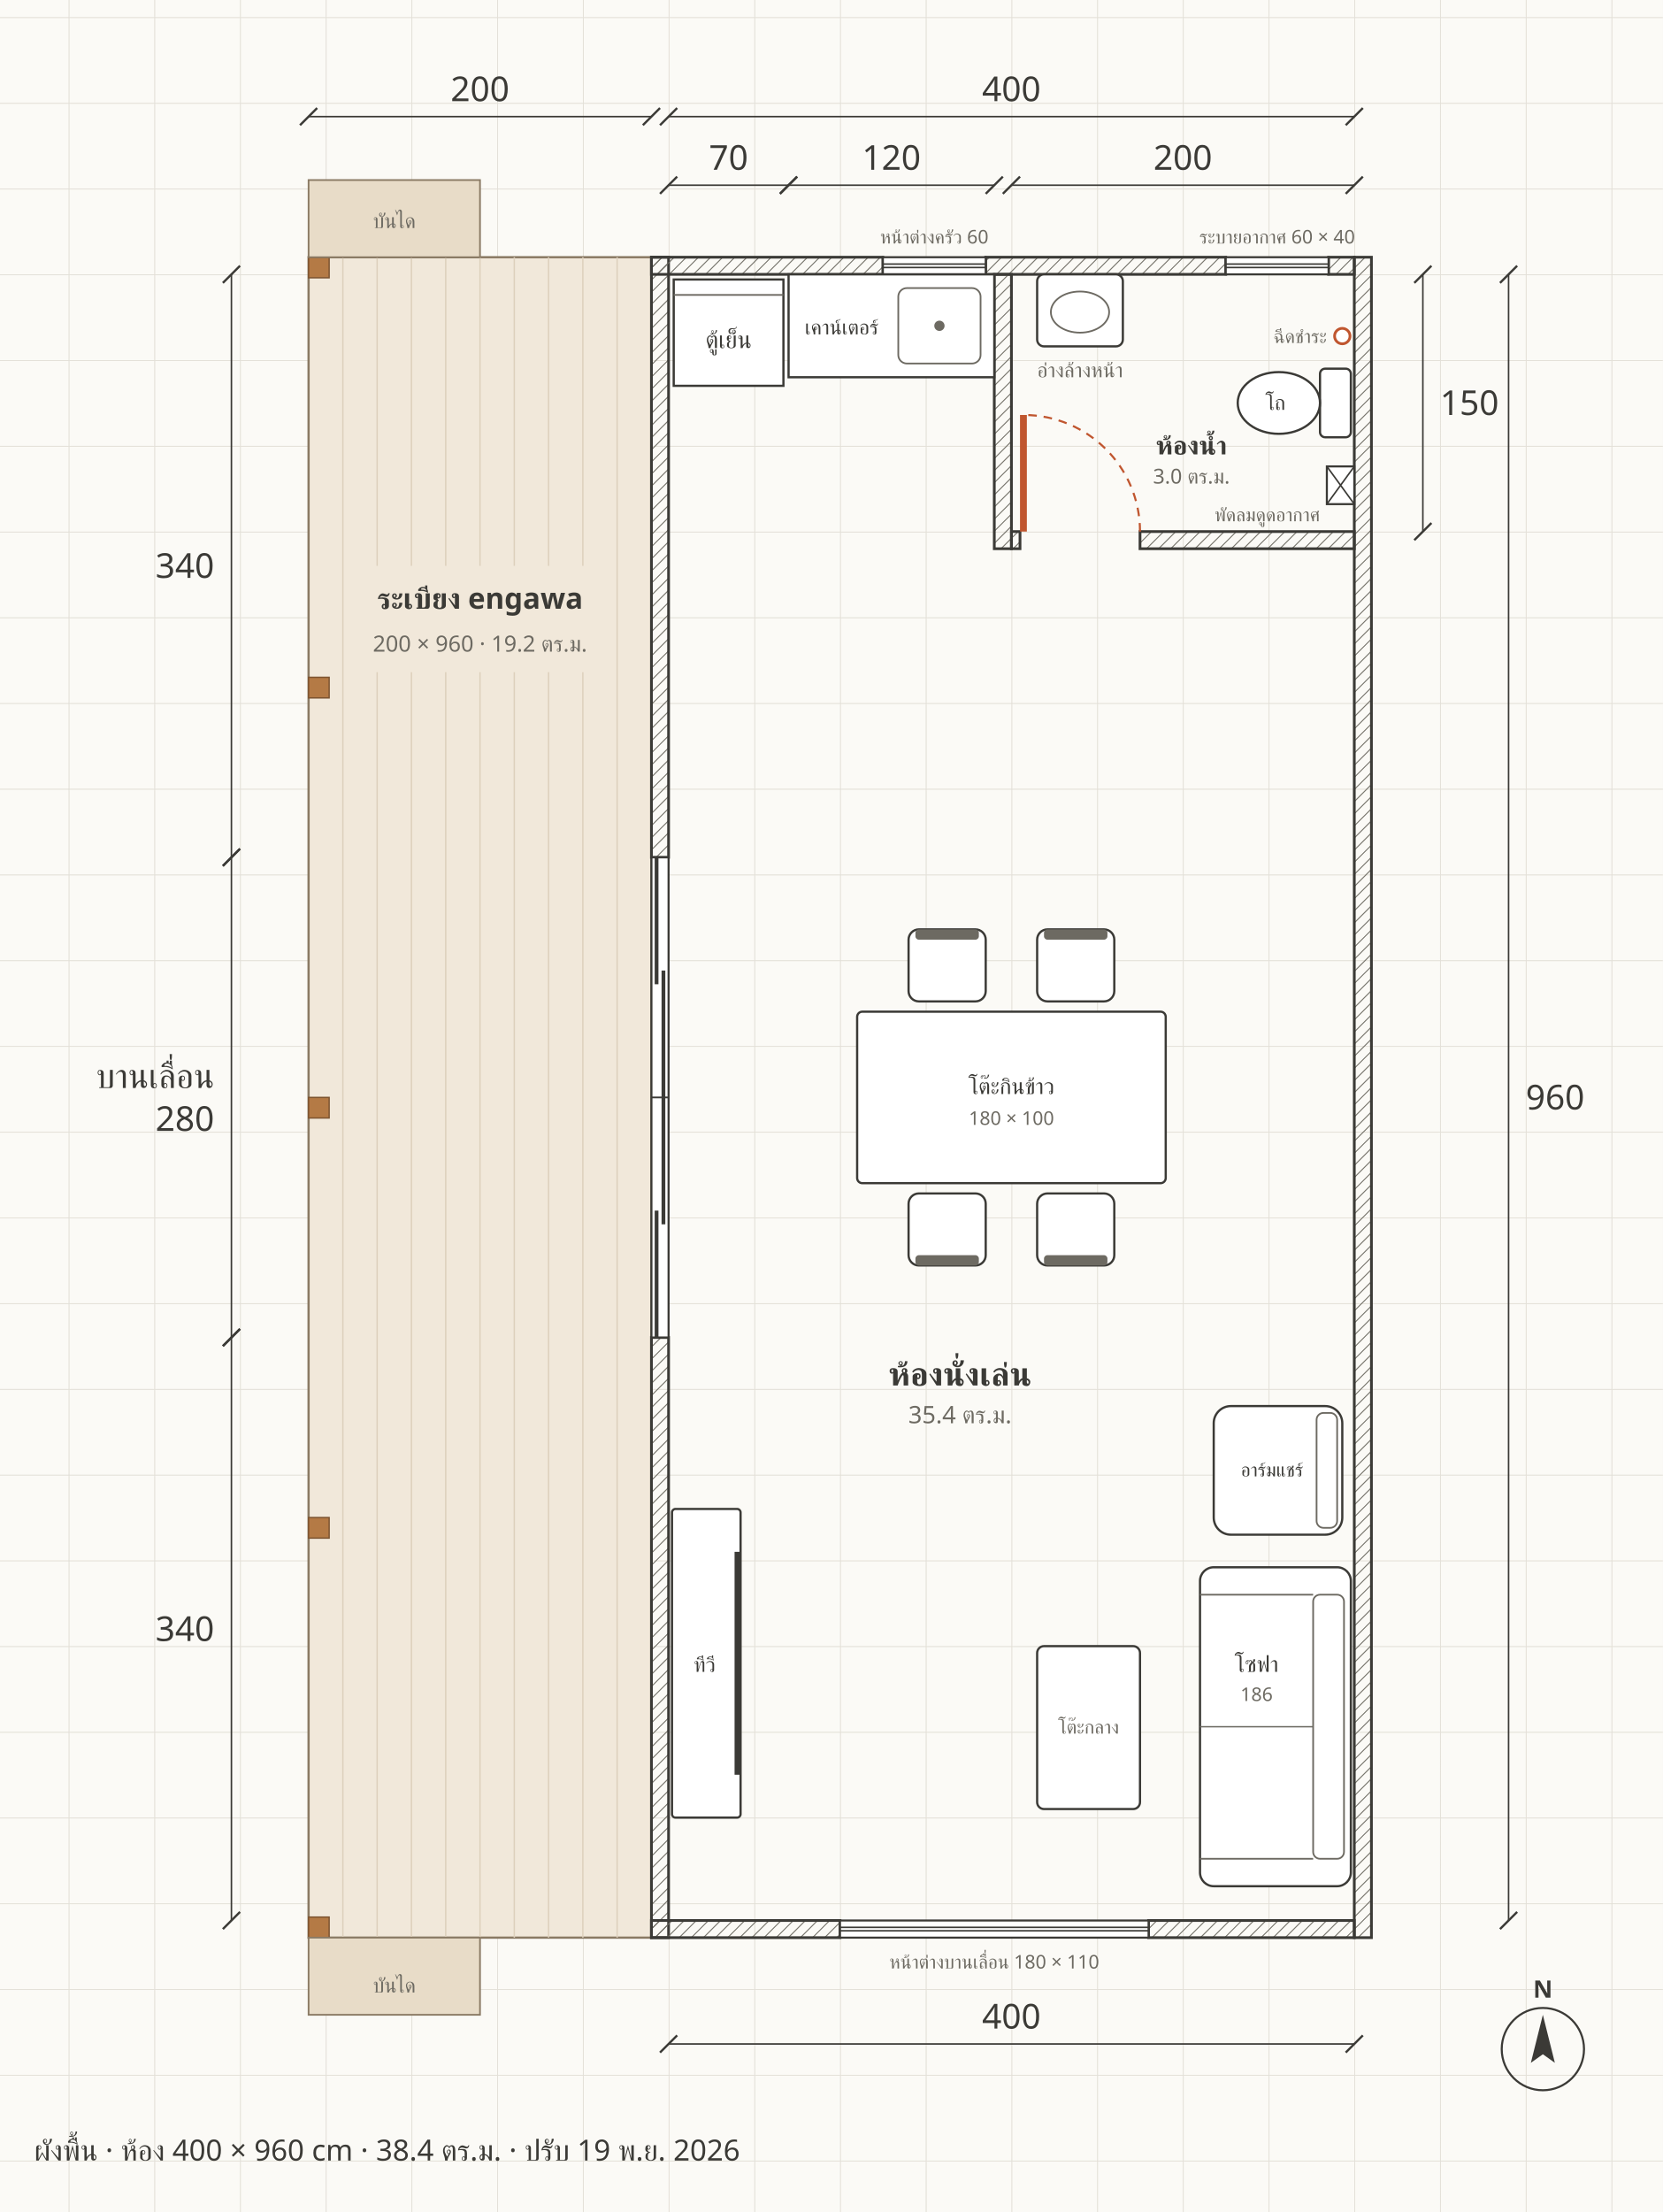
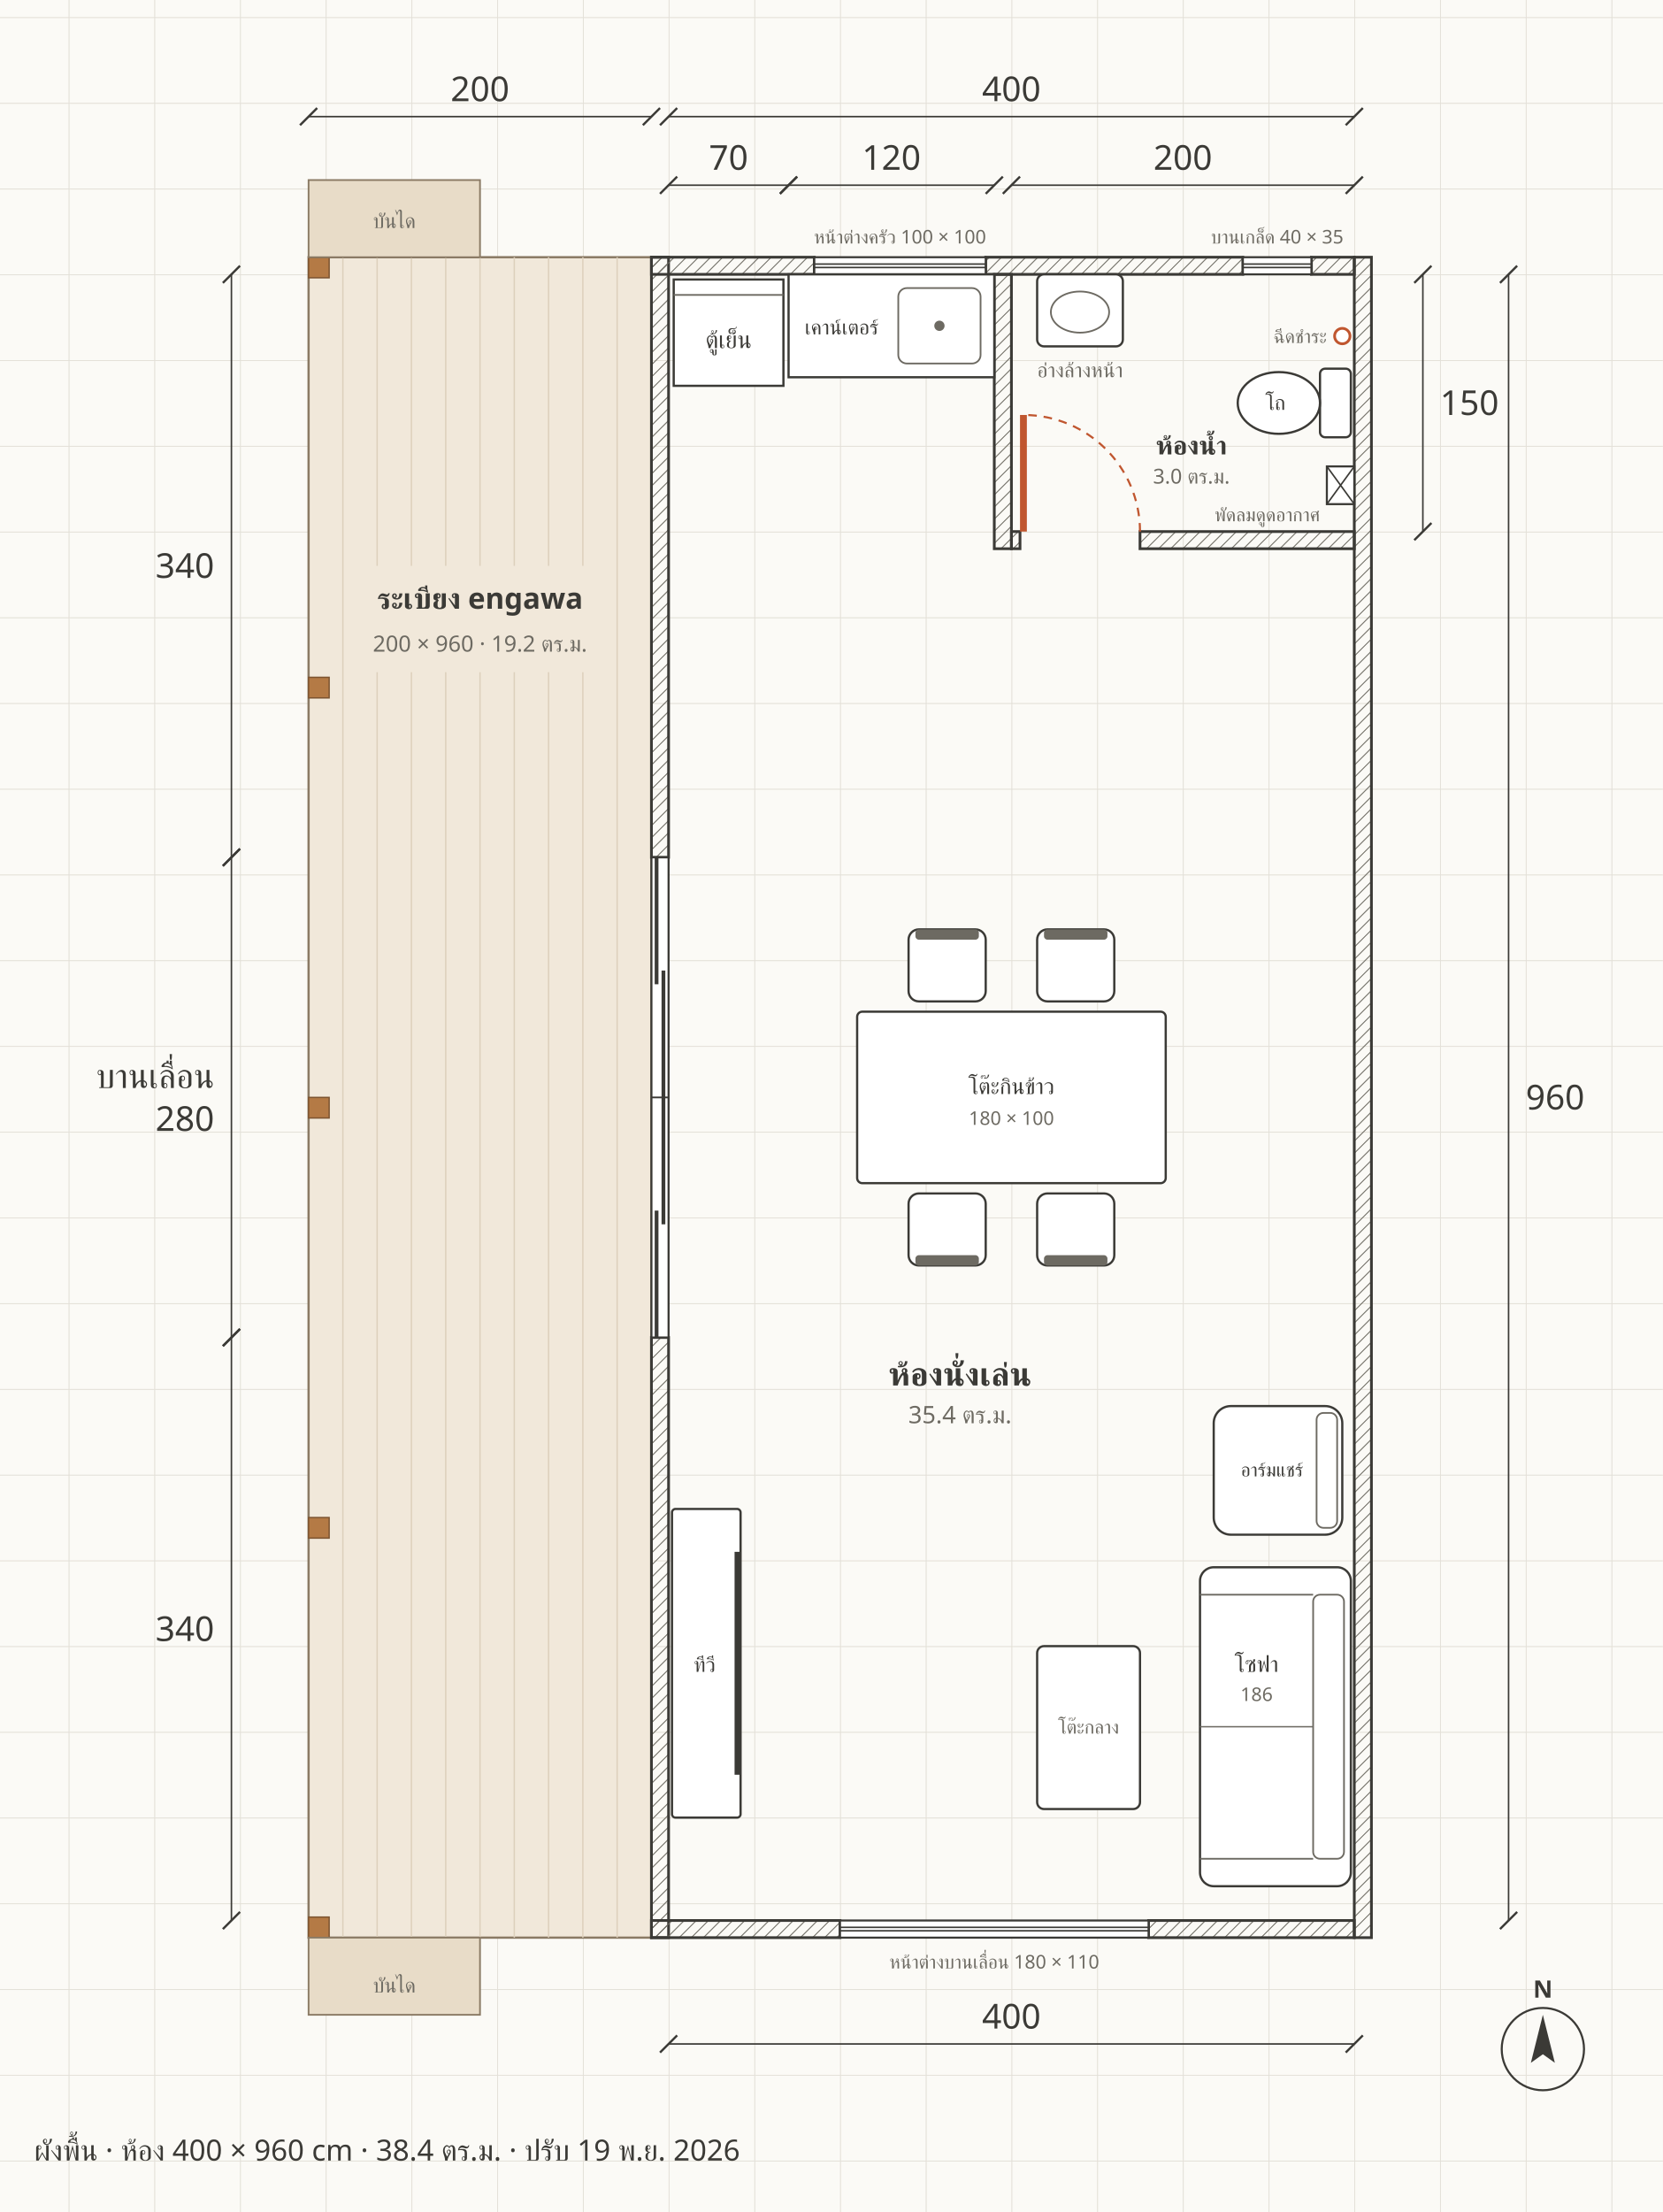
<svg xmlns="http://www.w3.org/2000/svg" viewBox="-390 -160 970 1290" width="970" height="1290" font-family="Leelawadee UI, Tahoma, sans-serif">
  <defs>
    <pattern id="grid" width="50" height="50" patternUnits="userSpaceOnUse" x="0" y="0">
      <path d="M50 0H0V50" fill="none" stroke="#e3e0d8" stroke-width="1" />
    </pattern>
    <pattern id="hatch" width="5" height="5" patternUnits="userSpaceOnUse" patternTransform="rotate(45)">
      <line x1="0" y1="0" x2="0" y2="5" stroke="#6d6a62" stroke-width="1" />
    </pattern>
  </defs>
  <rect x="-390" y="-160" width="970" height="1290" fill="#fbfaf6" />
  <rect x="-390" y="-160" width="970" height="1290" fill="url(#grid)" />
  <rect x="-210" y="-10" width="200" height="980" fill="#f1e8da" stroke="#8a7a64" stroke-width="1.3" />
  <line x1="-190" y1="-10" x2="-190" y2="970" stroke="#ddd0bc" stroke-width="0.8" />
  <line x1="-170" y1="-10" x2="-170" y2="970" stroke="#ddd0bc" stroke-width="0.8" />
  <line x1="-150" y1="-10" x2="-150" y2="970" stroke="#ddd0bc" stroke-width="0.8" />
  <line x1="-130" y1="-10" x2="-130" y2="970" stroke="#ddd0bc" stroke-width="0.8" />
  <line x1="-110" y1="-10" x2="-110" y2="970" stroke="#ddd0bc" stroke-width="0.8" />
  <line x1="-90" y1="-10" x2="-90" y2="970" stroke="#ddd0bc" stroke-width="0.8" />
  <line x1="-70" y1="-10" x2="-70" y2="970" stroke="#ddd0bc" stroke-width="0.8" />
  <line x1="-50" y1="-10" x2="-50" y2="970" stroke="#ddd0bc" stroke-width="0.8" />
  <line x1="-30" y1="-10" x2="-30" y2="970" stroke="#ddd0bc" stroke-width="0.8" />
  <rect x="-210" y="-10" width="12" height="12" fill="#b47a45" stroke="#7d5430" stroke-width="0.8" />
  <rect x="-210" y="235" width="12" height="12" fill="#b47a45" stroke="#7d5430" stroke-width="0.8" />
  <rect x="-210" y="480" width="12" height="12" fill="#b47a45" stroke="#7d5430" stroke-width="0.8" />
  <rect x="-210" y="725" width="12" height="12" fill="#b47a45" stroke="#7d5430" stroke-width="0.8" />
  <rect x="-210" y="958" width="12" height="12" fill="#b47a45" stroke="#7d5430" stroke-width="0.8" />
  <rect x="-210" y="-55" width="100" height="45" fill="#e8dcc8" stroke="#8a7a64" stroke-width="1" />
  <rect x="-210" y="970" width="100" height="45" fill="#e8dcc8" stroke="#8a7a64" stroke-width="1" />
  <text x="-160" y="-27" font-size="12" font-weight="400" text-anchor="middle" fill="#6d6a62">บันได</text>
  <text x="-160" y="1002" font-size="12" font-weight="400" text-anchor="middle" fill="#6d6a62">บันได</text>
  <rect x="-185" y="170" width="150" height="62" fill="#f1e8da" />
  <text x="-110" y="195" font-size="17" font-weight="600" text-anchor="middle" fill="#3b3a36">ระเบียง engawa</text>
  <text x="-110" y="220" font-size="13" font-weight="400" text-anchor="middle" fill="#6d6a62">200 × 960 · 19.2 ตร.ม.</text>
  <rect x="-10" y="-10" width="10" height="350" fill="url(#hatch)" stroke="#3b3a36" stroke-width="1.6" />
  <rect x="-10" y="620" width="10" height="350" fill="url(#hatch)" stroke="#3b3a36" stroke-width="1.6" />
  <rect x="400" y="-10" width="10" height="980" fill="url(#hatch)" stroke="#3b3a36" stroke-width="1.6" />
-   <rect x="-10" y="-10" width="135" height="10" fill="url(#hatch)" stroke="#3b3a36" stroke-width="1.6" />
-   <rect x="185" y="-10" width="140" height="10" fill="url(#hatch)" stroke="#3b3a36" stroke-width="1.6" />
-   <rect x="385" y="-10" width="15" height="10" fill="url(#hatch)" stroke="#3b3a36" stroke-width="1.6" />
+   <rect x="-10" y="-10" width="95" height="10" fill="url(#hatch)" stroke="#3b3a36" stroke-width="1.6" />
+   <rect x="185" y="-10" width="150" height="10" fill="url(#hatch)" stroke="#3b3a36" stroke-width="1.6" />
+   <rect x="375" y="-10" width="25" height="10" fill="url(#hatch)" stroke="#3b3a36" stroke-width="1.6" />
  <rect x="-10" y="960" width="110" height="10" fill="url(#hatch)" stroke="#3b3a36" stroke-width="1.6" />
  <rect x="280" y="960" width="120" height="10" fill="url(#hatch)" stroke="#3b3a36" stroke-width="1.6" />
-   <rect x="125" y="-10" width="60" height="10" fill="#fff" stroke="#3b3a36" stroke-width="1.2" />
+   <rect x="85" y="-10" width="100" height="10" fill="#fff" stroke="#3b3a36" stroke-width="1.2" />
  <g stroke="#3b3a36" stroke-width="0.9">
-     <line x1="125" y1="-6" x2="185" y2="-6" />
-     <line x1="125" y1="-4" x2="185" y2="-4" />
+     <line x1="85" y1="-6" x2="185" y2="-6" />
+     <line x1="85" y1="-4" x2="185" y2="-4" />
  </g>
-   <rect x="325" y="-10" width="60" height="10" fill="#fff" stroke="#3b3a36" stroke-width="1.2" />
+   <rect x="335" y="-10" width="40" height="10" fill="#fff" stroke="#3b3a36" stroke-width="1.2" />
  <g stroke="#3b3a36" stroke-width="0.9">
-     <line x1="325" y1="-6" x2="385" y2="-6" />
-     <line x1="325" y1="-4" x2="385" y2="-4" />
+     <line x1="335" y1="-6" x2="375" y2="-6" />
+     <line x1="335" y1="-4" x2="375" y2="-4" />
  </g>
  <rect x="100" y="960" width="180" height="10" fill="#fff" stroke="#3b3a36" stroke-width="1.2" />
  <g stroke="#3b3a36" stroke-width="0.9">
    <line x1="100" y1="964" x2="280" y2="964" />
    <line x1="100" y1="966" x2="280" y2="966" />
  </g>
  <rect x="-10" y="340" width="10" height="280" fill="#fff" stroke="#3b3a36" stroke-width="1.2" />
  <g stroke="#3b3a36" stroke-width="2.2">
    <line x1="-7" y1="340" x2="-7" y2="414" />
    <line x1="-7" y1="546" x2="-7" y2="620" />
    <line x1="-3" y1="406" x2="-3" y2="480" />
    <line x1="-3" y1="480" x2="-3" y2="554" />
  </g>
  <line x1="-10" y1="480" x2="0" y2="480" stroke="#3b3a36" stroke-width="1" />
  <rect x="190" y="0" width="10" height="160" fill="url(#hatch)" stroke="#3b3a36" stroke-width="1.6" />
  <rect x="200" y="150" width="5" height="10" fill="url(#hatch)" stroke="#3b3a36" stroke-width="1.6" />
  <rect x="275" y="150" width="125" height="10" fill="url(#hatch)" stroke="#3b3a36" stroke-width="1.6" />
  <rect x="205" y="82" width="4" height="68" fill="#c0562f" />
  <path d="M275 150 A68 68 0 0 0 207 82" fill="none" stroke="#c0562f" stroke-width="1.2" stroke-dasharray="5 4" />
  <rect x="3" y="3" width="64" height="62" fill="#fff" stroke="#3b3a36" stroke-width="1.3" />
  <line x1="3" y1="12" x2="67" y2="12" stroke="#6d6a62" stroke-width="1" />
  <text x="35" y="43" font-size="14" font-weight="400" text-anchor="middle" fill="#3b3a36">ตู้เย็น</text>
  <rect x="70" y="0" width="120" height="60" fill="#fff" stroke="#3b3a36" stroke-width="1.3" />
  <rect x="134" y="8" width="48" height="44" rx="5" fill="none" stroke="#6d6a62" stroke-width="1" />
  <circle cx="158" cy="30" r="3" fill="#6d6a62" />
  <text x="101" y="35" font-size="12" font-weight="400" text-anchor="middle" fill="#3b3a36">เคาน์เตอร์</text>
  <rect x="215" y="0" width="50" height="42" rx="4" fill="#fff" stroke="#3b3a36" stroke-width="1.3" />
  <ellipse cx="240" cy="22" rx="17" ry="12" fill="none" stroke="#6d6a62" stroke-width="1" />
  <text x="240" y="60" font-size="12" font-weight="400" text-anchor="middle" fill="#6d6a62">อ่างล้างหน้า</text>
  <rect x="380" y="55" width="18" height="40" rx="3" fill="#fff" stroke="#3b3a36" stroke-width="1.3" />
  <ellipse cx="356" cy="75" rx="24" ry="18" fill="#fff" stroke="#3b3a36" stroke-width="1.3" />
  <text x="354" y="79" font-size="12" font-weight="400" text-anchor="middle" fill="#3b3a36">โถ</text>
  <circle cx="393" cy="36" r="4.5" fill="#fff" stroke="#c0562f" stroke-width="1.6" />
  <text x="384" y="40" font-size="11" font-weight="400" text-anchor="end" fill="#6d6a62">ฉีดชำระ</text>
  <rect x="384" y="112" width="16" height="22" fill="#fff" stroke="#3b3a36" stroke-width="1.2" />
  <path d="M384 112 L400 134 M400 112 L384 134" stroke="#3b3a36" stroke-width="0.9" />
  <text x="380" y="144" font-size="11" font-weight="400" text-anchor="end" fill="#6d6a62">พัดลมดูดอากาศ</text>
  <text x="305" y="105" font-size="15" font-weight="600" text-anchor="middle" fill="#3b3a36">ห้องน้ำ</text>
  <text x="305" y="122" font-size="12" font-weight="400" text-anchor="middle" fill="#6d6a62">3.0 ตร.ม.</text>
  <rect x="140" y="382" width="45" height="42" rx="6" fill="#fff" stroke="#3b3a36" stroke-width="1.3" />
  <rect x="144" y="382" width="37" height="6" rx="2" fill="#6d6a62" />
  <rect x="215" y="382" width="45" height="42" rx="6" fill="#fff" stroke="#3b3a36" stroke-width="1.3" />
  <rect x="219" y="382" width="37" height="6" rx="2" fill="#6d6a62" />
  <rect x="140" y="536" width="45" height="42" rx="6" fill="#fff" stroke="#3b3a36" stroke-width="1.3" />
  <rect x="144" y="572" width="37" height="6" rx="2" fill="#6d6a62" />
  <rect x="215" y="536" width="45" height="42" rx="6" fill="#fff" stroke="#3b3a36" stroke-width="1.3" />
  <rect x="219" y="572" width="37" height="6" rx="2" fill="#6d6a62" />
  <rect x="110" y="430" width="180" height="100" rx="3" fill="#fff" stroke="#3b3a36" stroke-width="1.3" />
  <text x="200" y="478" font-size="13" font-weight="400" text-anchor="middle" fill="#3b3a36">โต๊ะกินข้าว</text>
  <text x="200" y="496" font-size="11" font-weight="400" text-anchor="middle" fill="#6d6a62">180 × 100</text>
  <rect x="318" y="660" width="75" height="75" rx="10" fill="#fff" stroke="#3b3a36" stroke-width="1.3" />
  <rect x="378" y="664" width="12" height="67" rx="4" fill="none" stroke="#6d6a62" stroke-width="1" />
  <text x="352" y="701" font-size="11" font-weight="400" text-anchor="middle" fill="#3b3a36">อาร์มแชร์</text>
  <rect x="310" y="754" width="88" height="186" rx="8" fill="#fff" stroke="#3b3a36" stroke-width="1.3" />
  <rect x="376" y="770" width="18" height="154" rx="4" fill="none" stroke="#6d6a62" stroke-width="1" />
  <line x1="310" y1="770" x2="376" y2="770" stroke="#6d6a62" stroke-width="1" />
  <line x1="310" y1="924" x2="376" y2="924" stroke="#6d6a62" stroke-width="1" />
  <line x1="310" y1="847" x2="376" y2="847" stroke="#6d6a62" stroke-width="0.8" />
  <text x="343" y="815" font-size="13" font-weight="400" text-anchor="middle" fill="#3b3a36">โซฟา</text>
  <text x="343" y="832" font-size="11" font-weight="400" text-anchor="middle" fill="#6d6a62">186</text>
  <rect x="215" y="800" width="60" height="95" rx="4" fill="#fff" stroke="#3b3a36" stroke-width="1.3" />
  <text x="245" y="851" font-size="11" font-weight="400" text-anchor="middle" fill="#6d6a62">โต๊ะกลาง</text>
  <rect x="2" y="720" width="40" height="180" rx="2" fill="#fff" stroke="#3b3a36" stroke-width="1.3" />
  <line x1="40" y1="745" x2="40" y2="875" stroke="#3b3a36" stroke-width="3" />
  <text x="21" y="815" font-size="12" font-weight="400" text-anchor="middle" fill="#3b3a36">ทีวี</text>
  <text x="170" y="648" font-size="19" font-weight="600" text-anchor="middle" fill="#3b3a36">ห้องนั่งเล่น</text>
  <text x="170" y="670" font-size="14" font-weight="400" text-anchor="middle" fill="#6d6a62">35.4 ตร.ม.</text>
-   <text x="155" y="-18" font-size="11" font-weight="400" text-anchor="middle" fill="#6d6a62">หน้าต่างครัว 60</text>
-   <text x="355" y="-18" font-size="11" font-weight="400" text-anchor="middle" fill="#6d6a62">ระบายอากาศ 60 × 40</text>
+   <text x="135" y="-18" font-size="11" font-weight="400" text-anchor="middle" fill="#6d6a62">หน้าต่างครัว 100 × 100</text>
+   <text x="355" y="-18" font-size="11" font-weight="400" text-anchor="middle" fill="#6d6a62">บานเกล็ด 40 × 35</text>
  <text x="190" y="988" font-size="11" font-weight="400" text-anchor="middle" fill="#6d6a62">หน้าต่างบานเลื่อน 180 × 110</text>
  <g>
    <line x1="0" y1="-52" x2="70" y2="-52" stroke="#3b3a36" stroke-width="0.9" />
    <line x1="-5" y1="-47" x2="5" y2="-57" stroke="#3b3a36" stroke-width="1.3" />
    <line x1="65" y1="-47" x2="75" y2="-57" stroke="#3b3a36" stroke-width="1.3" />
    <text x="35" y="-61" font-size="20" font-weight="500" text-anchor="middle" fill="#3b3a36">70</text>
  </g>
  <g>
    <line x1="70" y1="-52" x2="190" y2="-52" stroke="#3b3a36" stroke-width="0.9" />
    <line x1="65" y1="-47" x2="75" y2="-57" stroke="#3b3a36" stroke-width="1.3" />
    <line x1="185" y1="-47" x2="195" y2="-57" stroke="#3b3a36" stroke-width="1.3" />
    <text x="130" y="-61" font-size="20" font-weight="500" text-anchor="middle" fill="#3b3a36">120</text>
  </g>
  <g>
    <line x1="200" y1="-52" x2="400" y2="-52" stroke="#3b3a36" stroke-width="0.9" />
    <line x1="195" y1="-47" x2="205" y2="-57" stroke="#3b3a36" stroke-width="1.3" />
    <line x1="395" y1="-47" x2="405" y2="-57" stroke="#3b3a36" stroke-width="1.3" />
    <text x="300" y="-61" font-size="20" font-weight="500" text-anchor="middle" fill="#3b3a36">200</text>
  </g>
  <g>
    <line x1="0" y1="-92" x2="400" y2="-92" stroke="#3b3a36" stroke-width="0.9" />
    <line x1="-5" y1="-87" x2="5" y2="-97" stroke="#3b3a36" stroke-width="1.3" />
    <line x1="395" y1="-87" x2="405" y2="-97" stroke="#3b3a36" stroke-width="1.3" />
    <text x="200" y="-101" font-size="20" font-weight="500" text-anchor="middle" fill="#3b3a36">400</text>
  </g>
  <g>
    <line x1="-210" y1="-92" x2="-10" y2="-92" stroke="#3b3a36" stroke-width="0.9" />
    <line x1="-215" y1="-87" x2="-205" y2="-97" stroke="#3b3a36" stroke-width="1.3" />
    <line x1="-15" y1="-87" x2="-5" y2="-97" stroke="#3b3a36" stroke-width="1.3" />
    <text x="-110" y="-101" font-size="20" font-weight="500" text-anchor="middle" fill="#3b3a36">200</text>
  </g>
  <g>
    <line x1="440" y1="0" x2="440" y2="150" stroke="#3b3a36" stroke-width="0.9" />
    <line x1="435" y1="5" x2="445" y2="-5" stroke="#3b3a36" stroke-width="1.3" />
    <line x1="435" y1="155" x2="445" y2="145" stroke="#3b3a36" stroke-width="1.3" />
    <text x="450" y="82" font-size="20" font-weight="500" text-anchor="start" fill="#3b3a36">150</text>
  </g>
  <g>
    <line x1="490" y1="0" x2="490" y2="960" stroke="#3b3a36" stroke-width="0.9" />
    <line x1="485" y1="5" x2="495" y2="-5" stroke="#3b3a36" stroke-width="1.3" />
    <line x1="485" y1="965" x2="495" y2="955" stroke="#3b3a36" stroke-width="1.3" />
    <text x="500" y="487" font-size="20" font-weight="500" text-anchor="start" fill="#3b3a36">960</text>
  </g>
  <g>
    <line x1="-255" y1="0" x2="-255" y2="340" stroke="#3b3a36" stroke-width="0.9" />
    <line x1="-260" y1="5" x2="-250" y2="-5" stroke="#3b3a36" stroke-width="1.3" />
    <line x1="-260" y1="345" x2="-250" y2="335" stroke="#3b3a36" stroke-width="1.3" />
    <text x="-265" y="177" font-size="20" font-weight="500" text-anchor="end" fill="#3b3a36">340</text>
  </g>
  <g>
    <line x1="-255" y1="340" x2="-255" y2="620" stroke="#3b3a36" stroke-width="0.9" />
    <line x1="-260" y1="345" x2="-250" y2="335" stroke="#3b3a36" stroke-width="1.3" />
    <line x1="-260" y1="625" x2="-250" y2="615" stroke="#3b3a36" stroke-width="1.3" />
    <text x="-265" y="474.5" font-size="20" font-weight="500" text-anchor="end" fill="#3b3a36">บานเลื่อน</text>
    <text x="-265" y="499.5" font-size="20" font-weight="500" text-anchor="end" fill="#3b3a36">280</text>
  </g>
  <g>
    <line x1="-255" y1="620" x2="-255" y2="960" stroke="#3b3a36" stroke-width="0.9" />
    <line x1="-260" y1="625" x2="-250" y2="615" stroke="#3b3a36" stroke-width="1.3" />
    <line x1="-260" y1="965" x2="-250" y2="955" stroke="#3b3a36" stroke-width="1.3" />
    <text x="-265" y="797" font-size="20" font-weight="500" text-anchor="end" fill="#3b3a36">340</text>
  </g>
  <g>
    <line x1="0" y1="1032" x2="400" y2="1032" stroke="#3b3a36" stroke-width="0.9" />
    <line x1="-5" y1="1037" x2="5" y2="1027" stroke="#3b3a36" stroke-width="1.3" />
    <line x1="395" y1="1037" x2="405" y2="1027" stroke="#3b3a36" stroke-width="1.3" />
    <text x="200" y="1023" font-size="20" font-weight="500" text-anchor="middle" fill="#3b3a36">400</text>
  </g>
  <g transform="translate(510 1035)">
    <circle r="24" fill="none" stroke="#3b3a36" stroke-width="1.2" />
    <path d="M0 -20 L7 8 L0 3 L-7 8 Z" fill="#3b3a36" />
    <text x="0" y="-30" font-size="14" font-weight="600" text-anchor="middle" fill="#3b3a36">N</text>
  </g>
  <text x="-370" y="1100" font-size="17" font-weight="400" text-anchor="start" fill="#3b3a36">ผังพื้น · ห้อง 400 × 960 cm · 38.4 ตร.ม. · ปรับ 19 พ.ย. 2026</text>
</svg>
